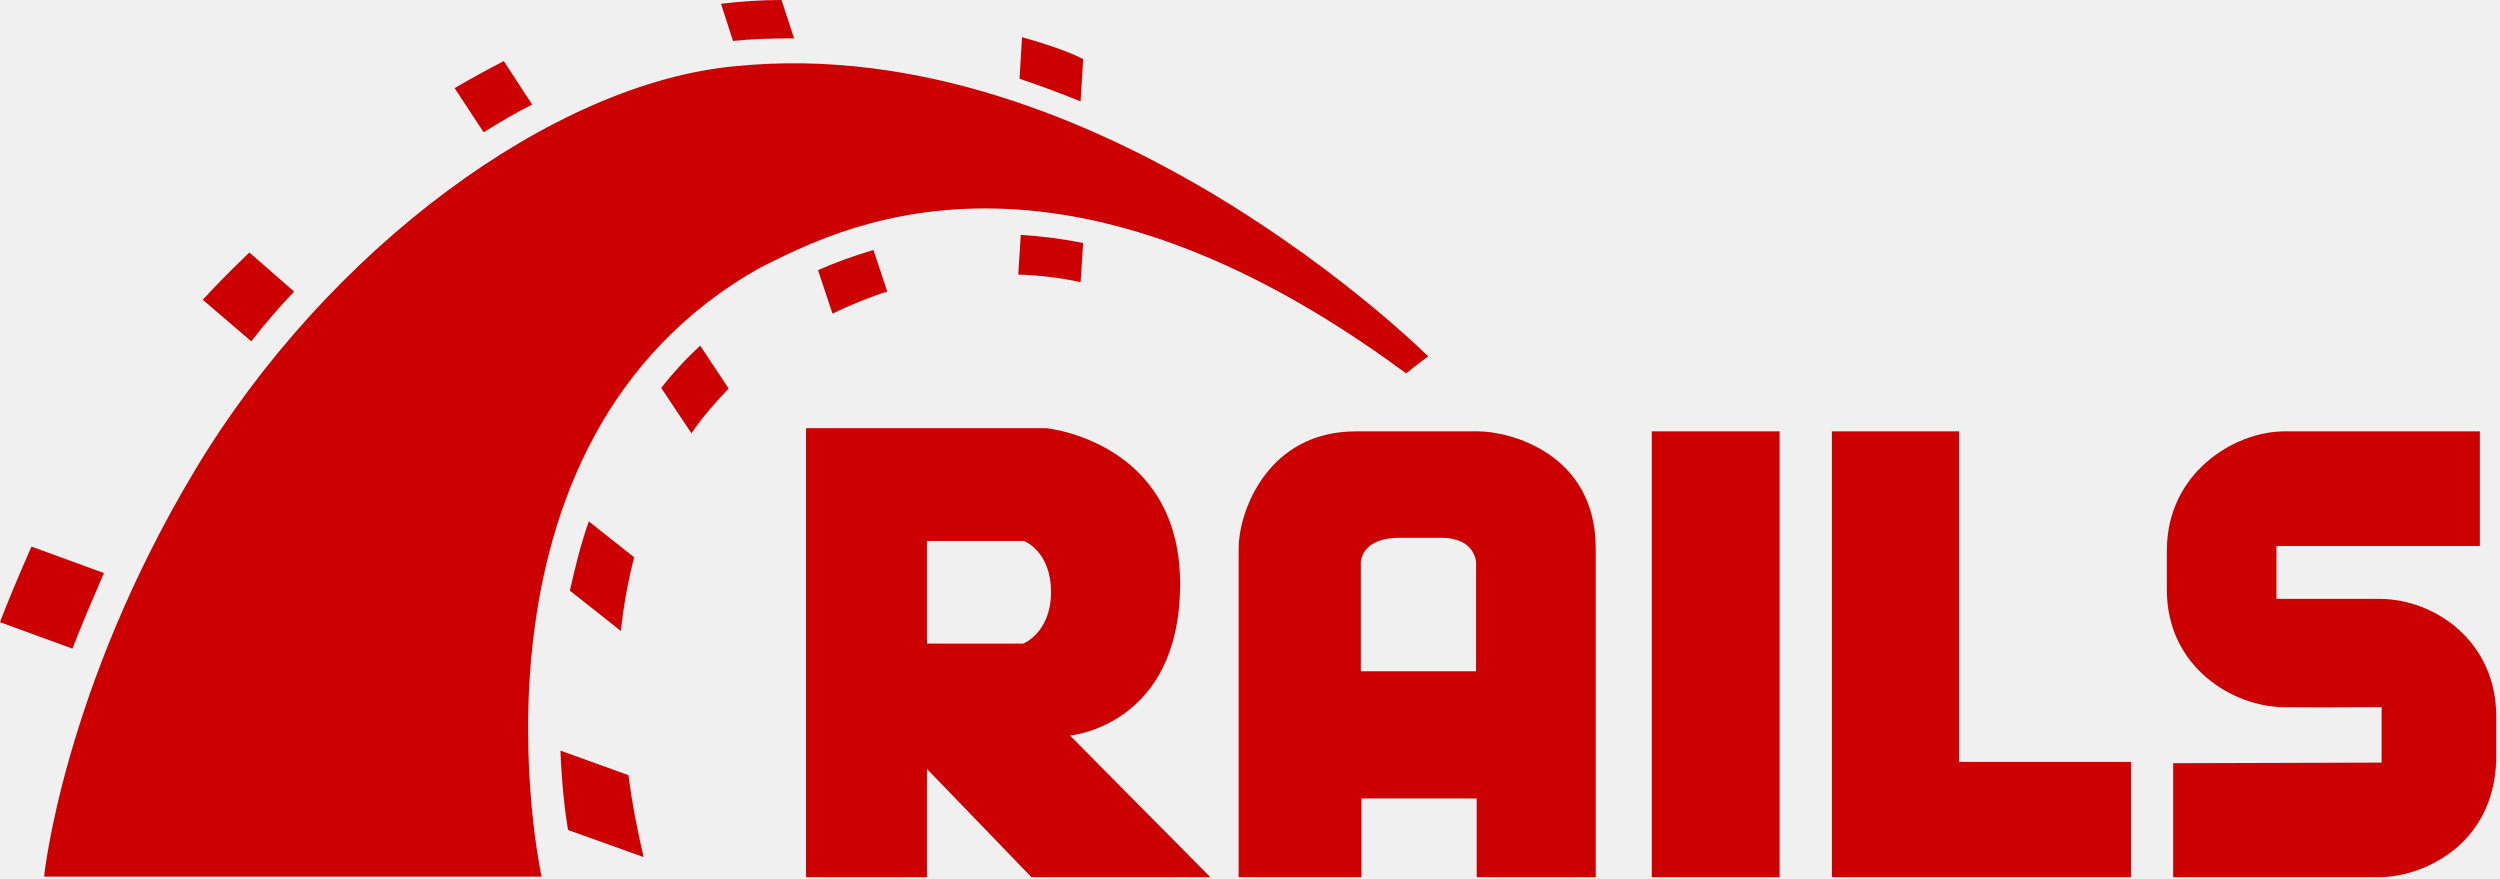
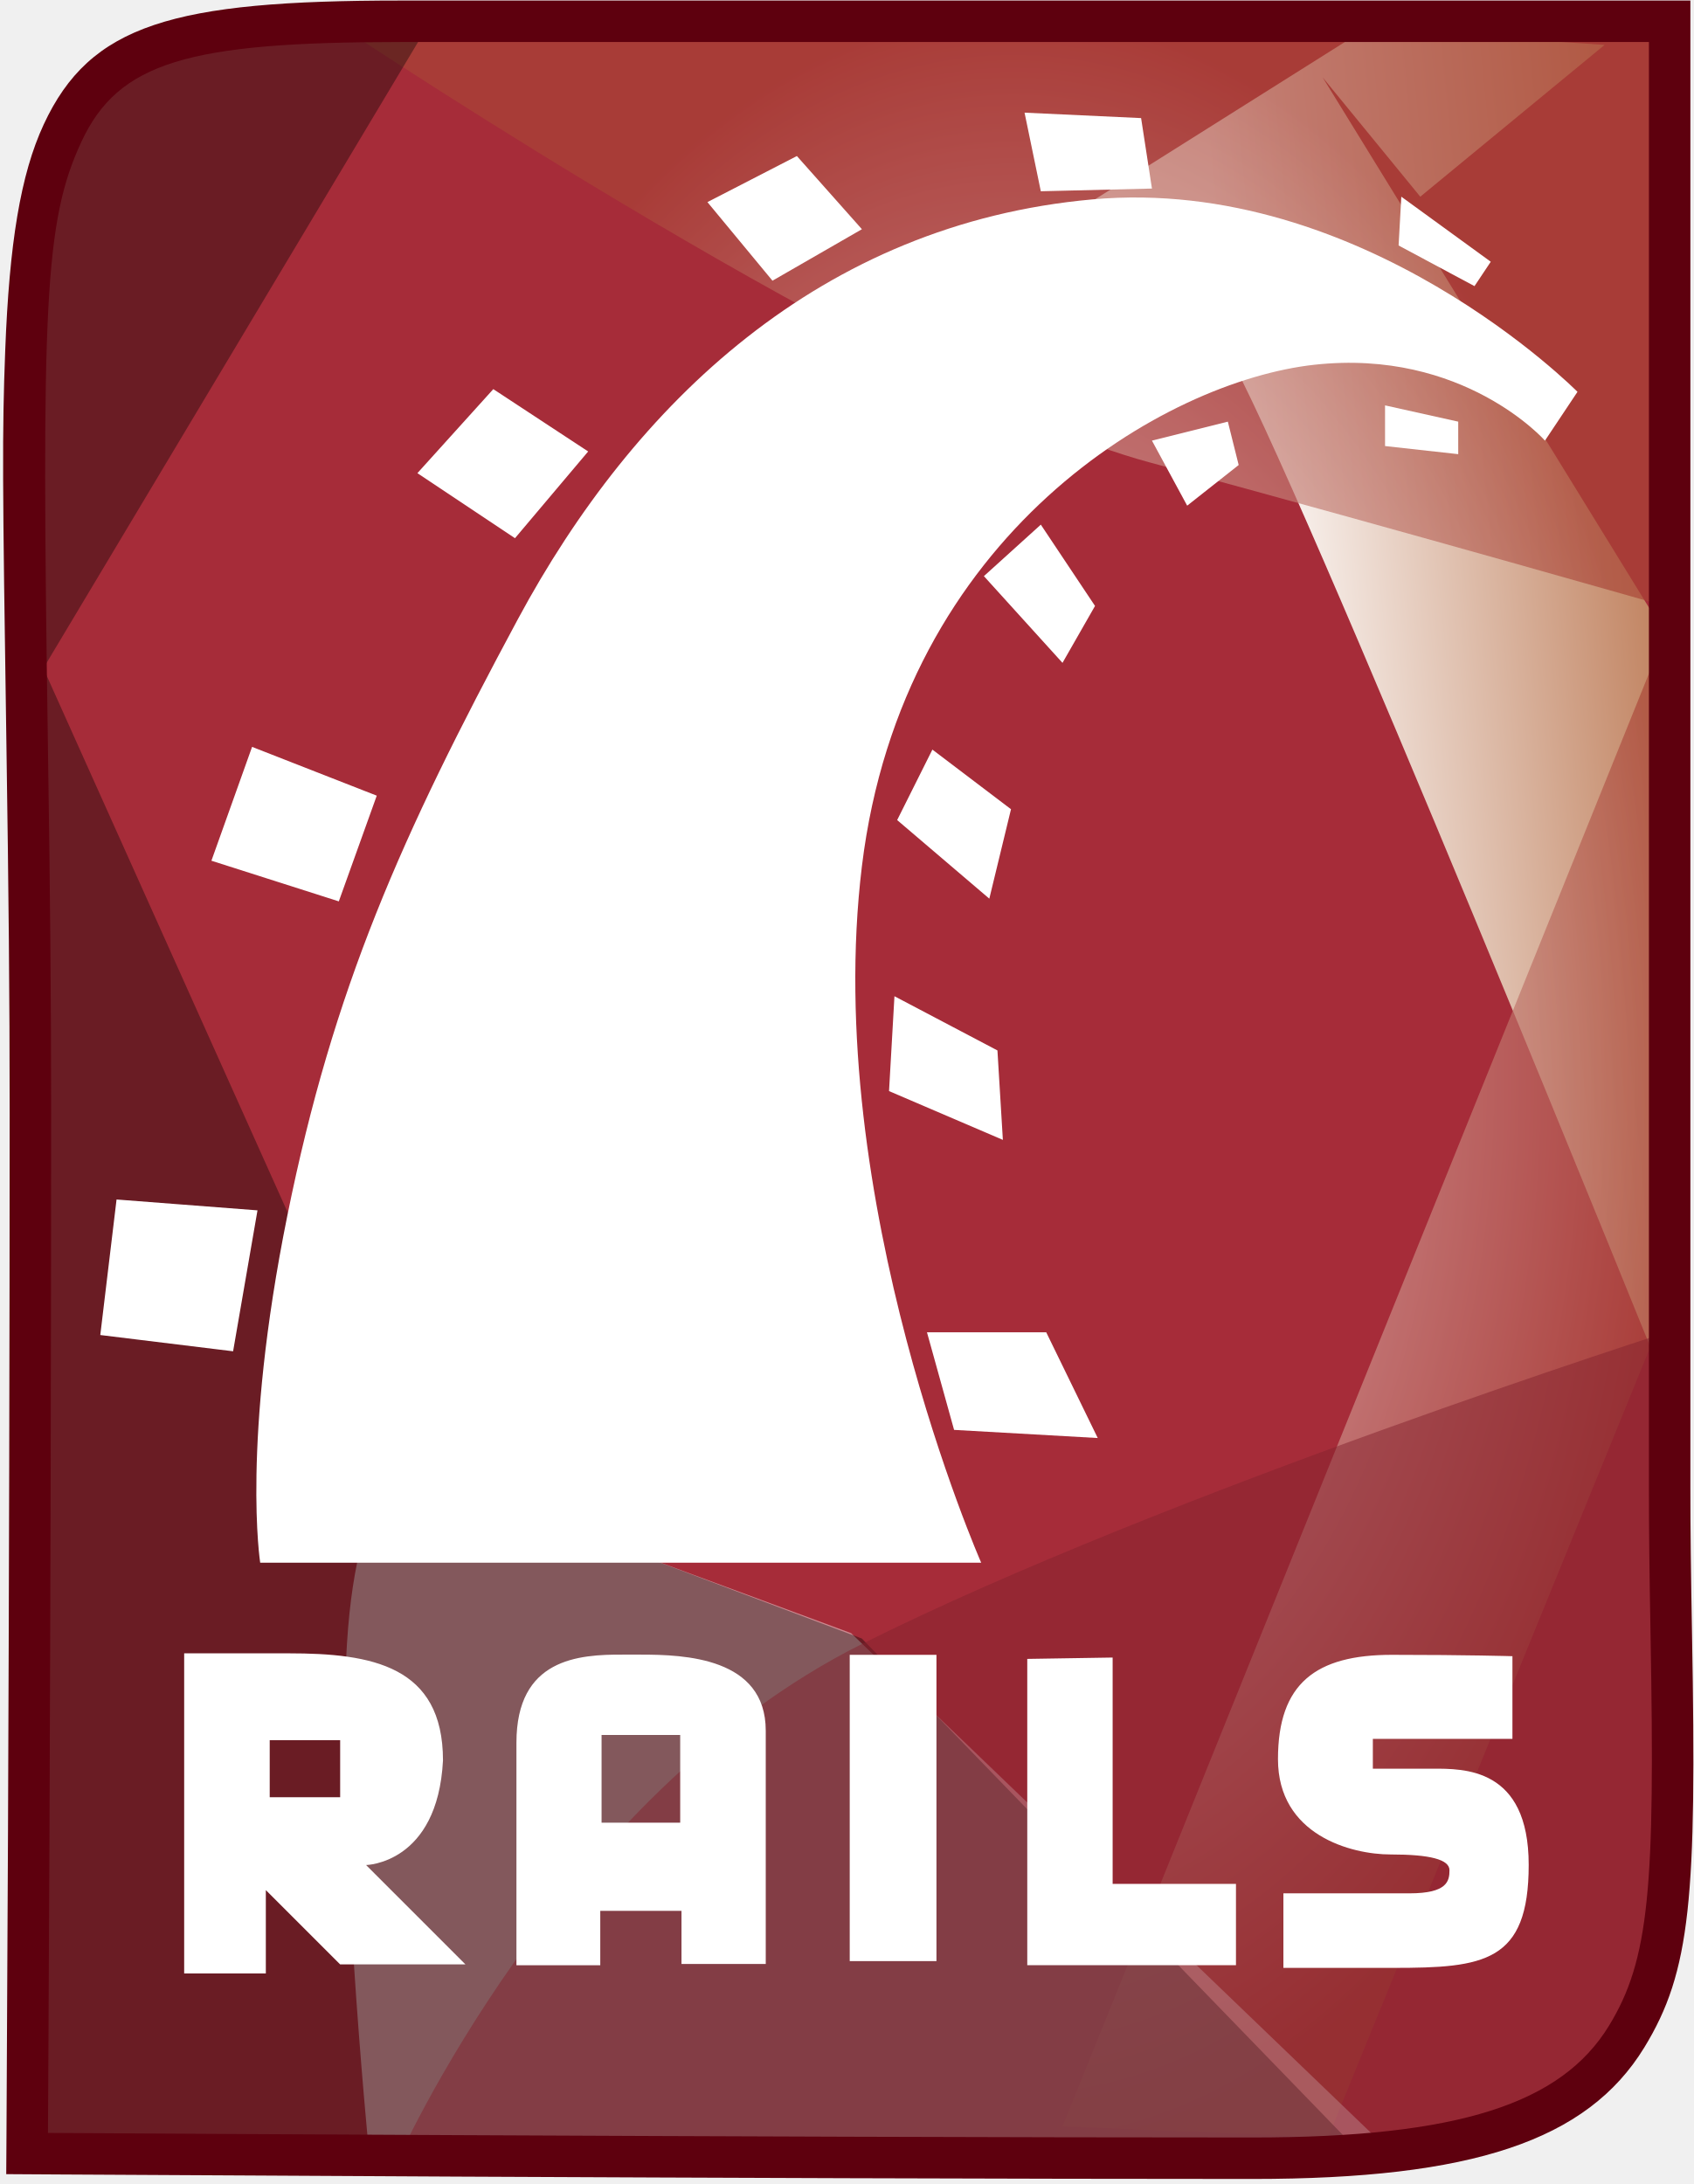
- <svg xmlns="http://www.w3.org/2000/svg" width="512px" height="180px" viewBox="0 0 512 180" version="1.1" preserveAspectRatio="xMidYMid">
-   <g fill="#CC0000">
-     <path d="M219.115,150.634 C219.115,150.634 241.685,148.699 241.685,119.553 C241.685,90.406 214.344,87.698 214.344,87.698 L165.078,87.698 L165.078,179.651 L189.84,179.651 L189.84,157.469 L211.248,179.651 L247.875,179.651 L219.115,150.634 Z M209.572,131.805 L189.84,131.805 L189.84,110.783 L209.701,110.783 C209.701,110.783 215.246,112.846 215.246,121.229 C215.246,129.612 209.572,131.805 209.572,131.805 Z M302.815,88.343 L277.666,88.343 C259.74,88.343 253.679,104.592 253.679,112.33 L253.679,179.651 L278.827,179.651 L278.827,163.53 L302.428,163.53 L302.428,179.651 L326.803,179.651 L326.803,112.33 C326.803,92.727 309.006,88.343 302.815,88.343 Z M302.428,137.479 L278.698,137.479 L278.698,115.168 C278.698,115.168 278.698,110.138 286.565,110.138 L295.206,110.138 C302.17,110.138 302.299,115.168 302.299,115.168 L302.299,137.479 L302.428,137.479 Z M338.281,88.343 L364.461,88.343 L364.461,179.651 L338.281,179.651 L338.281,88.343 Z M401.217,156.05 L401.217,88.343 L375.166,88.343 L375.166,156.05 L375.166,179.651 L401.217,179.651 L436.425,179.651 L436.425,156.05 L401.217,156.05 Z M445.066,156.308 L445.066,179.651 L487.238,179.651 C495.879,179.651 510.71,173.332 511.226,155.663 L511.226,146.636 C511.226,131.547 498.845,122.648 487.238,122.648 L466.217,122.648 L466.217,111.815 L507.873,111.815 L507.873,88.343 L467.893,88.343 C457.576,88.343 443.776,96.854 443.776,112.717 L443.776,120.842 C443.776,136.705 457.447,144.83 467.893,144.83 C496.911,144.959 460.929,144.83 487.754,144.83 L487.754,156.179 L445.066,156.308 Z" />
-     <path d="M9.028,179.522 L110.912,179.522 C110.912,179.522 91.438,90.664 155.921,54.682 C169.979,47.847 214.73,22.311 287.984,76.478 C290.305,74.543 292.498,72.995 292.498,72.995 C292.498,72.995 225.435,6.061 150.763,13.542 C113.233,16.895 67.063,51.071 39.98,96.21 C12.897,141.348 9.028,179.522 9.028,179.522 Z M221.308,20.764 L221.824,12.123 C220.663,11.478 217.439,9.93 209.314,7.609 L208.798,16.121 C213.054,17.54 217.181,19.087 221.308,20.764 Z M209.056,48.105 L208.54,56.23 C212.796,56.359 217.052,56.875 221.308,57.777 L221.824,49.781 C217.439,48.879 213.183,48.363 209.056,48.105 Z M161.338,7.867 L162.628,7.867 L160.048,-7.10542736e-15 C156.05,-7.10542736e-15 151.923,0.258 147.668,0.774 L150.118,8.383 C153.858,7.996 157.598,7.867 161.338,7.867 Z M167.528,55.327 L170.495,64.226 C174.235,62.42 177.975,60.873 181.715,59.712 L178.878,51.2 C174.493,52.49 170.753,53.908 167.528,55.327 Z M108.977,21.409 L103.174,12.51 C99.95,14.186 96.596,15.992 93.114,18.055 L99.047,27.083 C102.4,25.02 105.624,23.085 108.977,21.409 Z M135.416,79.444 L141.606,88.729 C143.798,85.505 146.378,82.539 149.215,79.573 L143.412,70.803 C140.445,73.511 137.737,76.478 135.416,79.444 Z M116.715,120.971 L127.162,129.225 C127.678,124.195 128.58,119.166 129.87,114.136 L120.584,106.785 C118.908,111.557 117.747,116.328 116.715,120.971 Z M60.228,59.712 L51.071,51.716 C47.718,54.94 44.494,58.164 41.527,61.388 L51.458,69.9 C54.166,66.418 57.132,62.936 60.228,59.712 Z M21.28,117.36 L6.448,111.944 C3.998,117.489 1.29,123.938 0,127.42 L14.831,132.836 C16.508,128.451 19.216,122.132 21.28,117.36 Z M114.781,153.729 C115.039,160.564 115.684,166.11 116.328,169.979 L131.805,175.524 C130.644,170.495 129.483,164.82 128.709,158.759 L114.781,153.729 Z" />
+ <svg xmlns="http://www.w3.org/2000/svg" width="1939" height="2500" viewBox="0 0 256 330" preserveAspectRatio="xMinYMin meet">
+   <defs>
+     <linearGradient x1="35.204%" y1="65.079%" x2="101.159%" y2="50%" id="a">
+       <stop stop-color="#FFF" offset="0%" />
+       <stop stop-color="#C0815E" offset="100%" />
+     </linearGradient>
+     <radialGradient fx="50%" fy="50%" r="50.521%" id="b">
+       <stop stop-color="#FFF" offset="0%" />
+       <stop stop-color="#A94436" offset="100%" />
+     </radialGradient>
+   </defs>
+   <path d="M4.096 325.463s.497-77.984.497-157.26C4.593 14.654-8.346 3.217 60.55 3.217H252.32v221.483c0 72.91 13.629 101.472-62.994 101.472-76.622 0-185.229-.708-185.229-.708z" fill="#A62C39" />
+   <path d="M1.887 29.917s12.288 2.458 22.938 20.48c10.65 18.023 67.176 158.11 67.176 158.11V94.634L39.57 9.437 54.317 27.46 82.17 4.52 46.125 2.064 1.887 29.917z" transform="translate(160.318 2.266)" fill="url(#a)" />
+   <path d="M3.102.889s81.102 54.068 120.425 64.718c39.322 10.65 79.464 22.15 79.464 22.15l-92.572 229.35 40.142 1.638 52.43-128.604L201.352.07 3.102.89z" opacity=".668" fill="url(#b)" transform="translate(50.147 4.26)" />
+   <path d="M128.617 246.817l82.419 79.22-155.33-1.394s-4.915-49.972-3.276-76.187c1.638-26.215 9.83-26.215 9.83-26.215l66.357 24.576z" fill-opacity=".44" fill="#FFF" />
+   <path d="M206.443 326.282l-76.188-78.645-69.633-26.215L6.554 100.997 63.899 5.15H27.163L9.831 18.257 4.096 29.726v296.556h202.347z" fill-opacity=".362" />
+   <path d="M253.138 200.942s-77.006 24.576-122.883 47.514c-45.876 22.939-70.452 78.645-70.452 78.645s98.306-4.915 135.17-3.277c36.865 1.639 54.069 1.639 57.346-49.972 3.277-51.61.819-72.91.819-72.91z" opacity=".5" fill="#83222D" />
+   <g fill="#FFF">
+     <path d="M27.833 249.867v48.385h12.34v-12.603l11.232 11.231H70.34l-15.018-15.018s10.805-.174 11.623-15.801c0-14.337-10.817-16.194-23.31-16.194H27.833zm12.928 13.125h10.644v8.619H40.76v-8.62zM94.173 250.063c-6.756-.038-16.128.589-16.128 13.32v33.628h12.668v-8.227h12.275v8.031h12.733v-35.26c0-11.06-12.287-11.492-18.87-11.492-.823 0-1.712.007-2.678 0zm-3.264 12.145h11.883v13.255H90.91v-13.255zM128.412 250.095h13.107v46.286h-13.107zM155.242 250.71v46.285h31.54v-12.288h-18.638v-34.203l-12.902.205zM228.561 250.3v12.493h-21.094v4.505h9.011c4.71 0 14.541-.204 14.541 14.542 0 14.745-6.758 15.565-20.48 15.565h-16.59V286.14h19.047c5.735 0 6.051-1.866 6.051-3.493 0-1.627-2.932-2.383-8.895-2.383-5.962 0-17.022-2.93-17.022-14.4 0-11.468 5.735-15.77 17.204-15.77 11.469 0 18.227.206 18.227.206z" />
  </g>
+   <g fill="#FFF">
+     <path d="M39.322 236.168h108.956s-24.167-54.887-18.023-105.27c6.145-50.381 45.877-73.319 68.405-75.777 22.529-2.457 34.817 11.47 34.817 11.47l4.915-7.374s-32.359-32.768-73.32-29.082c-40.96 3.687-69.224 30.72-86.837 63.49-17.613 32.768-27.853 55.706-34.817 90.113-6.963 34.407-4.096 52.43-4.096 52.43zM17.613 181.28l21.3 1.64-3.687 21.299-20.07-2.458 2.457-20.48zM51.201 136.224l5.735-15.975-18.842-7.373-6.145 17.204 19.252 6.144zM77.826 81.336L88.885 68.23l-14.336-9.421-11.47 12.698 14.747 9.83zM106.908 30.545l9.83 11.878 13.517-7.782-9.83-11.06-13.517 6.964zM154.832 17.028l2.458 11.878 16.794-.41-1.639-10.649-17.613-.82z" />
+     <path d="M211.768 29.726l-.41 7.373 11.469 6.144 2.458-3.687-13.517-9.83zM209.31 61.265v6.145l11.06 1.228v-4.915l-11.06-2.458zM174.084 66.59l5.324 9.831 7.783-6.144-1.638-6.554-11.47 2.867zM157.29 79.288l8.192 12.288-4.916 8.602-11.878-13.107 8.602-7.783zM140.905 113.286l-5.325 10.65 13.927 11.878 3.277-13.517-11.879-9.011zM135.17 150.56l-.818 14.336 17.203 7.373-.82-13.517-15.564-8.192zM140.086 201.351l4.096 14.746 21.71 1.23-7.783-15.976h-18.023z" />
+   </g>
+   <path d="M7.23 325.483l.006-.896.016-2.611.056-9.92c.058-10.688.116-22.615.17-35.481.156-36.76.249-73.683.249-108.371 0-17.874-.154-33.483-.483-55.323-1.006-66.73-.522-79.44 5.048-91.433C17.888 9.4 28.392 6.35 60.55 6.35H252.32l-3.134-3.134v221.483c0 6.797.073 12.662.25 22.541.686 38.077-.157 48.904-6.303 58.938-7.188 11.737-22.663 16.859-53.807 16.859-17.583 0-38.269-.04-61.423-.116-18.624-.06-38.366-.141-58.68-.238a49757.97 49757.97 0 0 1-63.832-.346l-1.274-.008 3.114 3.154zm-6.288 3.094l3.134.02a10459.048 10459.048 0 0 0 4.952.03 49763.195 49763.195 0 0 0 60.163.324c20.318.097 40.063.178 58.691.239 23.16.075 43.852.115 61.443.115 33.108 0 50.524-5.764 59.153-19.853 7.07-11.543 7.938-22.703 7.225-62.324-.177-9.844-.25-15.679-.25-22.429V.082H60.55C26.07.082 13.626 3.694 6.607 18.807 3.098 26.362 1.403 36.821.788 52.98.314 65.432.363 72.295.977 112.976c.328 21.811.482 37.391.482 55.228 0 34.678-.094 71.592-.249 108.344a29153.399 29153.399 0 0 1-.227 45.39l-.015 2.61-.026 4.03z" fill="#5E000E" />
</svg>
